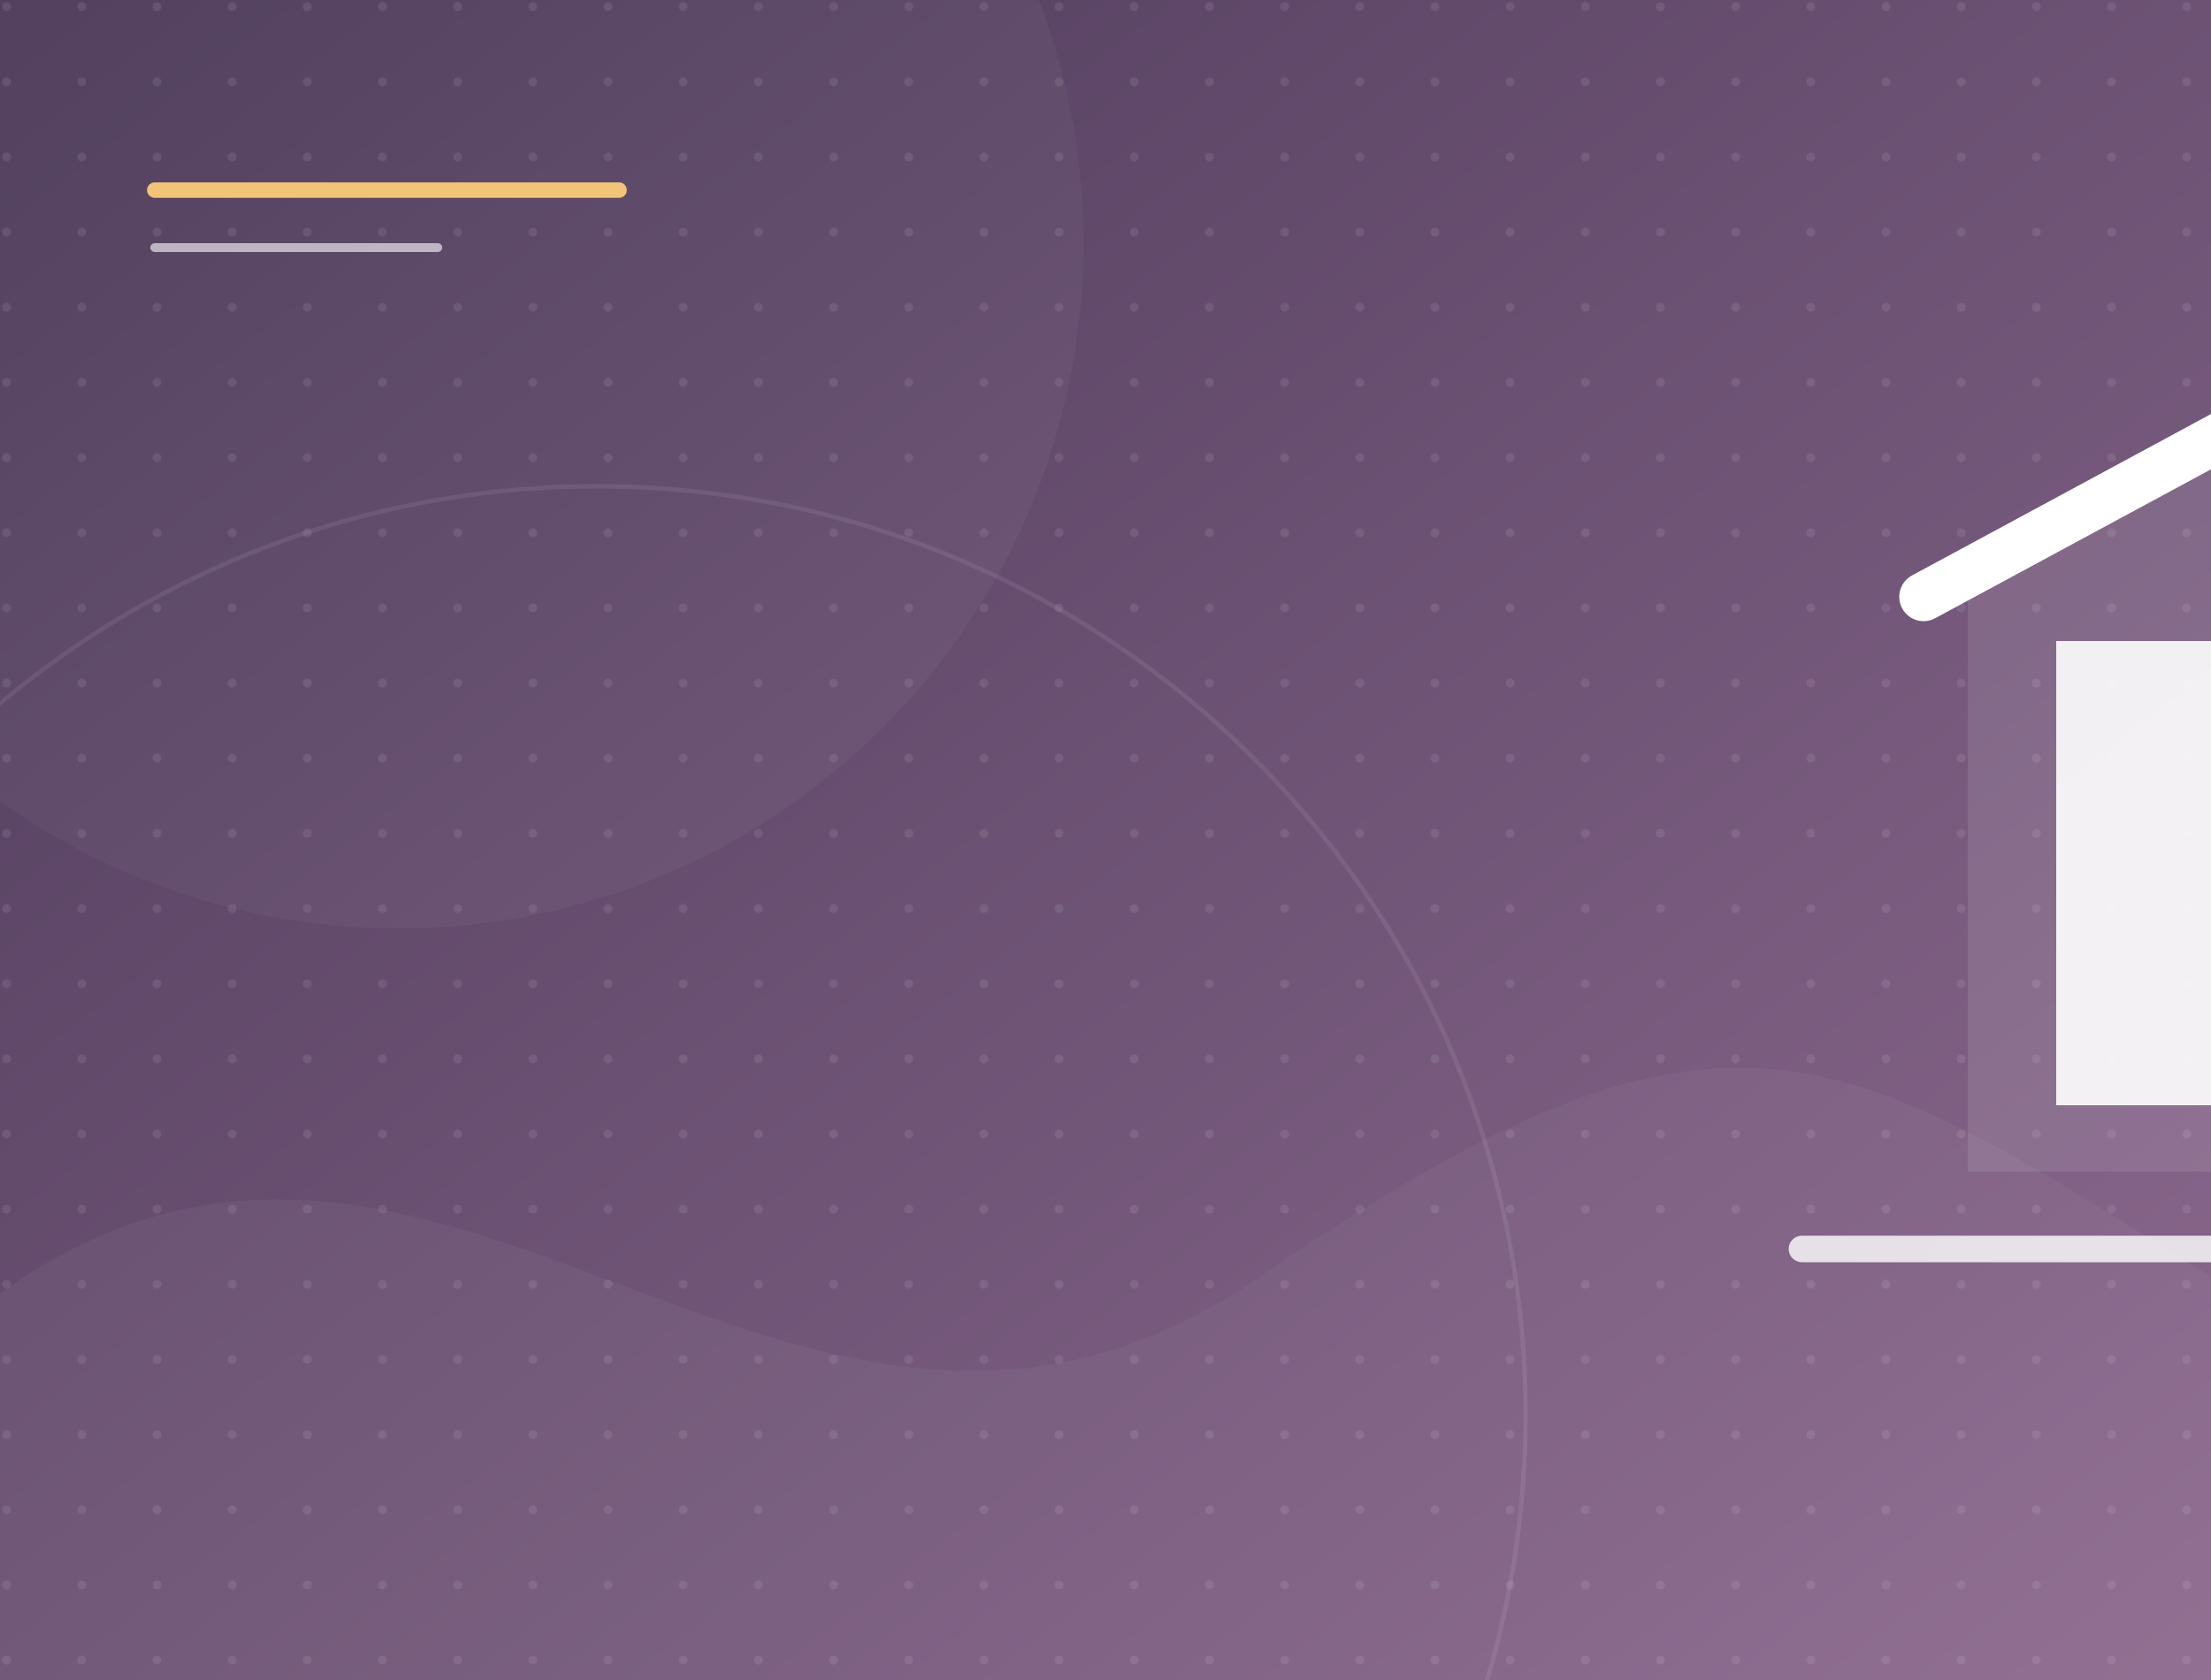
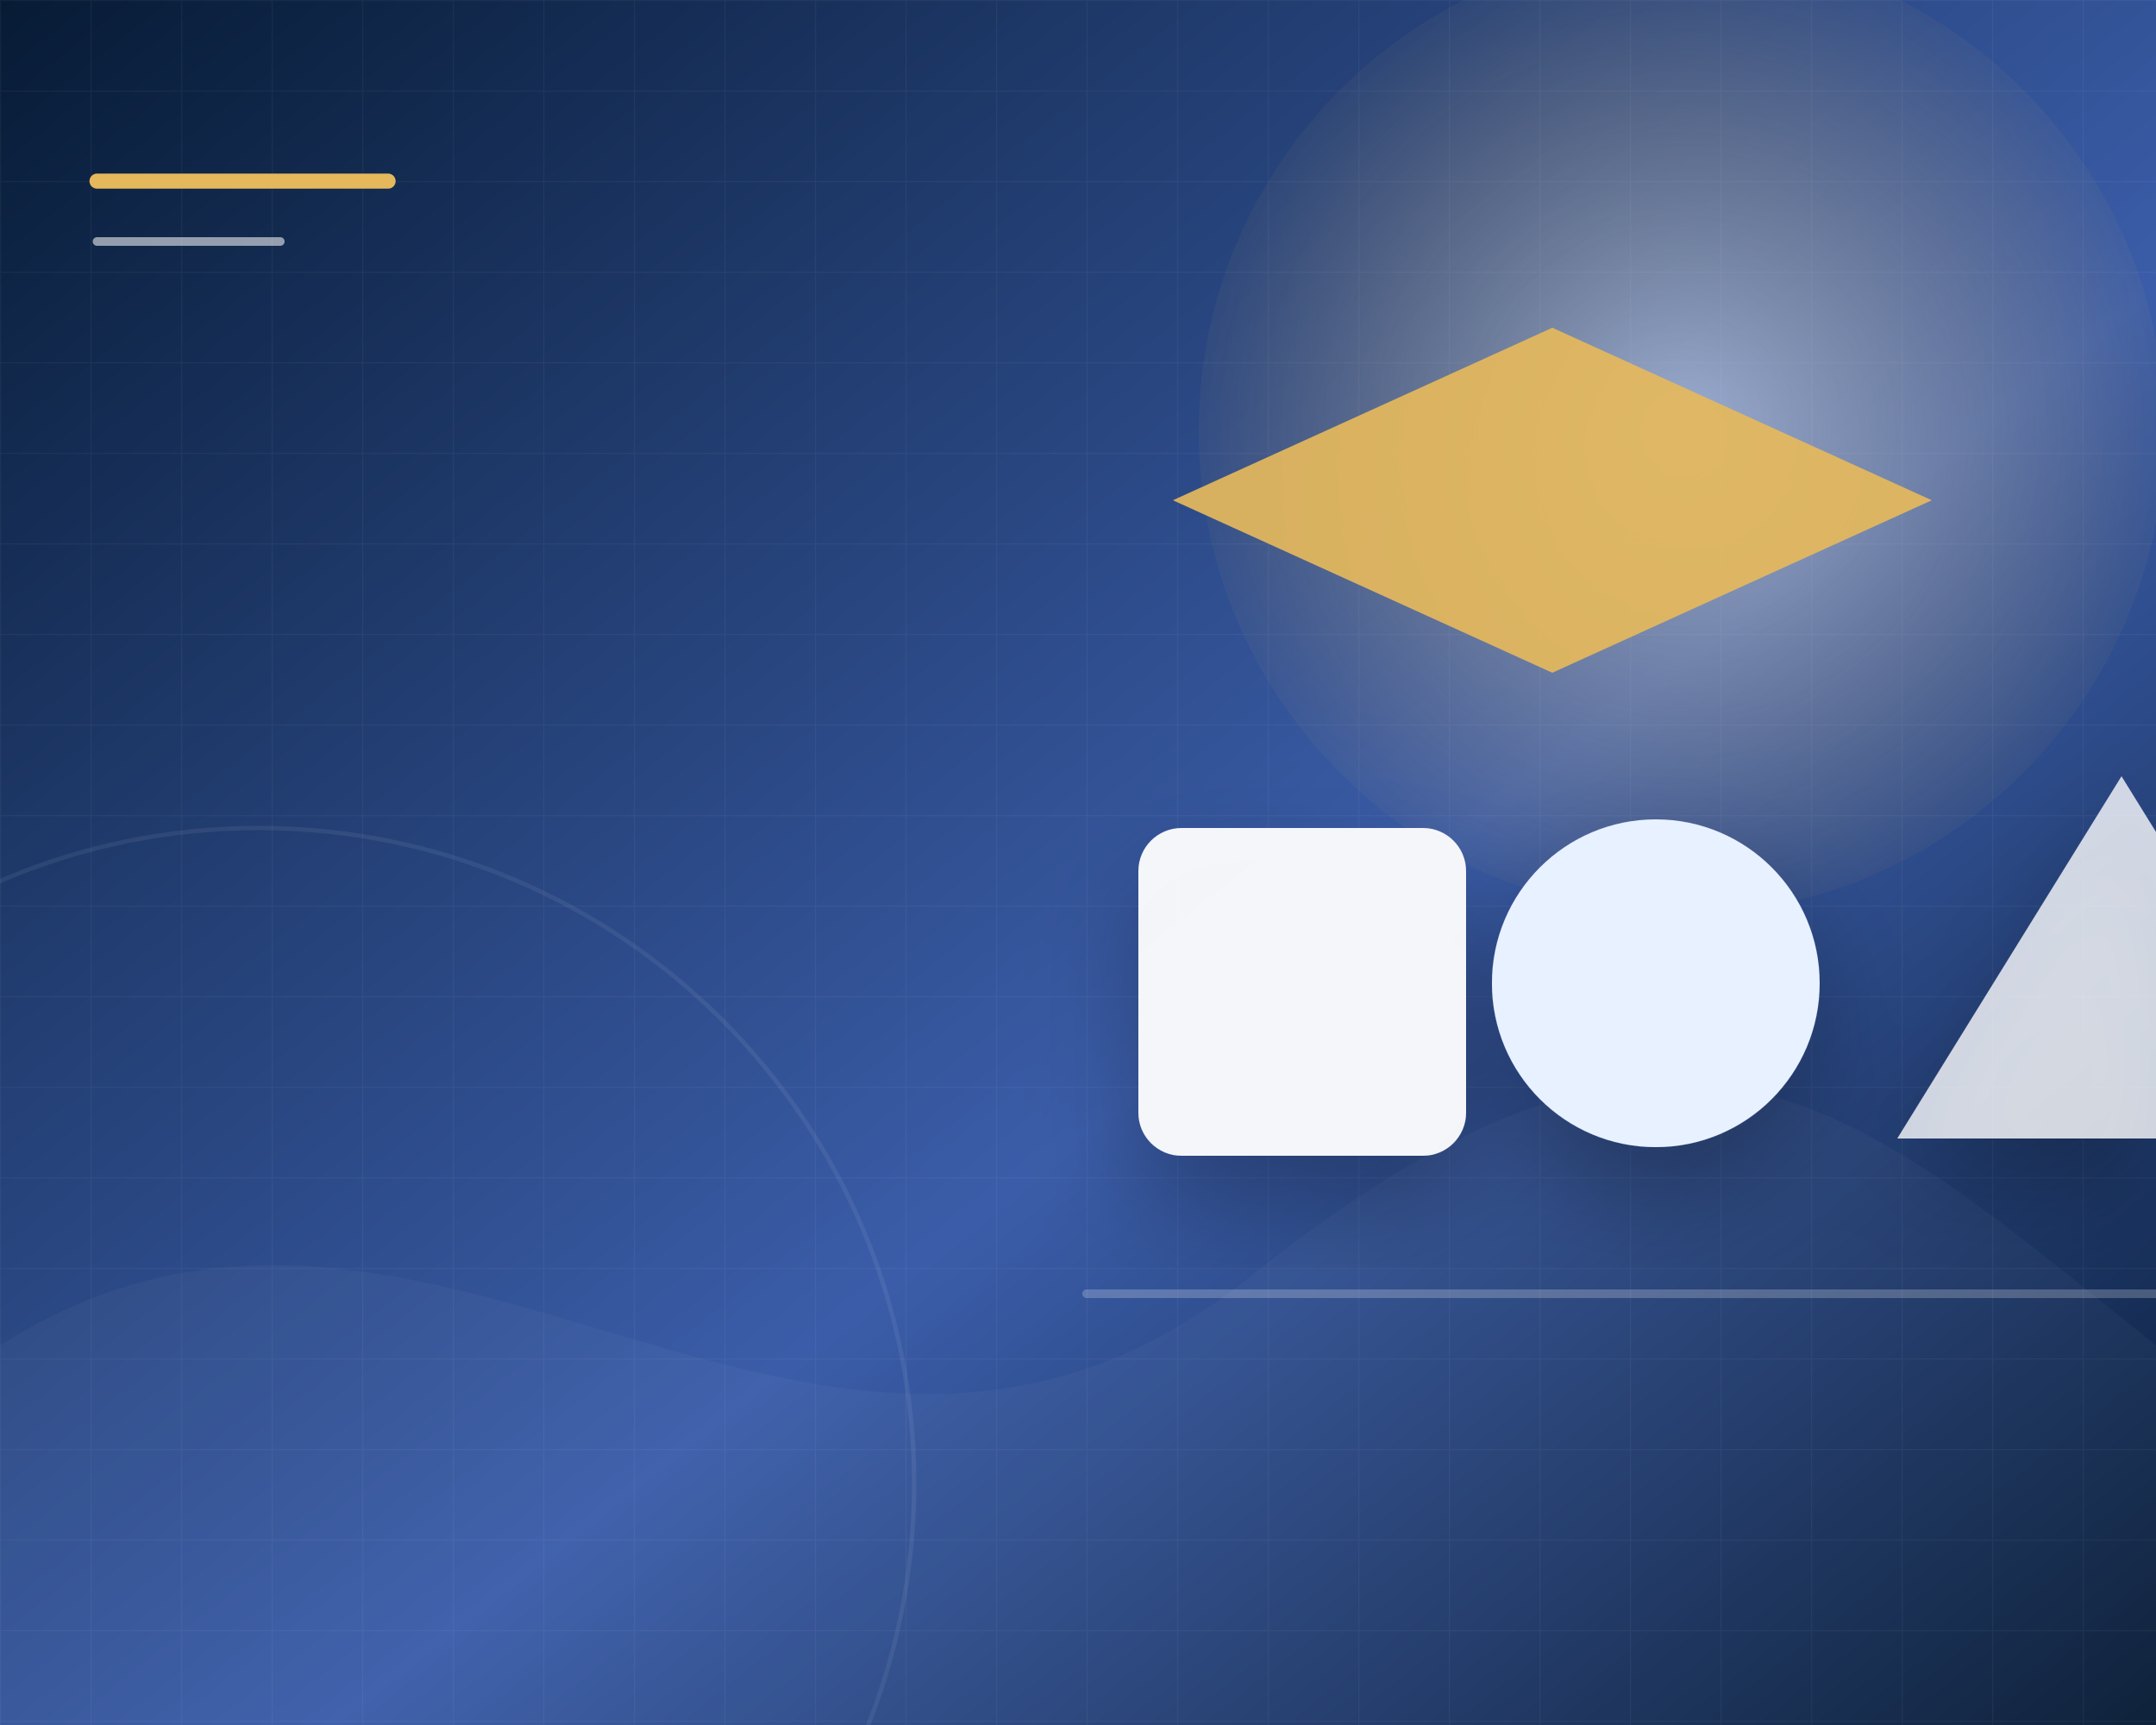
- <svg xmlns="http://www.w3.org/2000/svg" width="1000" height="760" viewBox="0 0 1000 760" role="img">
+ <svg xmlns="http://www.w3.org/2000/svg" width="1000" height="800" viewBox="0 0 1000 800" role="img" aria-labelledby="title-95b0ed06">
  <defs>
    <linearGradient id="bg95b0ed06" x1="0" y1="0" x2="1" y2="1">
-       <stop stop-color="#4c3a59" />
-       <stop offset="1" stop-color="#8d6a8f" />
+       <stop stop-color="#071b35" />
+       <stop offset=".58" stop-color="#3b5da9" />
+       <stop offset="1" stop-color="#071b35" />
    </linearGradient>
-     <linearGradient id="accent" x1="0" y1="0" x2="1" y2="1">
-       <stop stop-color="#f1c477" />
-       <stop offset="1" stop-color="#fff" />
+     <radialGradient id="glow95b0ed06" cx="50%" cy="50%" r="50%">
+       <stop stop-color="#e8f1ff" stop-opacity=".92" />
+       <stop offset="1" stop-color="#e5b85c" stop-opacity=".08" />
+     </radialGradient>
+     <linearGradient id="glass95b0ed06" x1="0" y1="0" x2="1" y2="1">
+       <stop stop-color="#fff" stop-opacity=".36" />
+       <stop offset="1" stop-color="#fff" stop-opacity=".08" />
    </linearGradient>
-     <radialGradient id="warm">
-       <stop stop-color="#ffe9d0" />
-       <stop offset="1" stop-color="#f4a95d" />
-     </radialGradient>
-     <pattern id="dots95b0ed06" width="34" height="34" patternUnits="userSpaceOnUse">
-       <circle cx="3" cy="3" r="2" fill="#fff" opacity=".09" />
+     <pattern id="grid95b0ed06" width="42" height="42" patternUnits="userSpaceOnUse">
+       <path d="M42 0H0V42" fill="none" stroke="#fff" stroke-opacity=".045" />
    </pattern>
+     <filter id="shadow95b0ed06" x="-30%" y="-30%" width="160%" height="160%">
+       <feDropShadow dx="0" dy="22" stdDeviation="24" flood-color="#000" flood-opacity=".28" />
+     </filter>
  </defs>
-   <rect width="1000" height="760" fill="url(#bg95b0ed06)" />
-   <rect width="1000" height="760" fill="url(#dots95b0ed06)" />
-   <circle cx="180" cy="110" r="310" fill="#fff" opacity=".035" />
-   <circle cx="270" cy="640" r="420" fill="none" stroke="#fff" stroke-width="2" opacity=".08" />
-   <path d="M0 585.2C200.0 440.8 360.0 722.0 570.0 577.6S830.0 471.2 1000 577.6V760H0Z" fill="#fff" opacity=".04" />
-   <path d="M890 530V265l230-115 230 115v265" fill="#fff" opacity=".1" />
-   <path d="M930 500V290h380v210" fill="#fff" opacity=".9" />
-   <path d="M1060 500V350h120v150" fill="url(#accent)" />
-   <path d="M870 270l250-135 250 135" fill="none" stroke="#fff" stroke-width="22" stroke-linecap="round" />
-   <circle cx="1120" cy="240" r="28" fill="url(#accent)" />
-   <path d="M815 565h610" stroke="#fff" stroke-width="12" stroke-linecap="round" opacity=".8" />
-   <path d="M70 86h210" stroke="#f1c477" stroke-width="7" stroke-linecap="round" />
-   <path d="M70 112h128" stroke="#fff" stroke-width="4" stroke-linecap="round" opacity=".6" />
+   <rect width="1000" height="800" fill="url(#bg95b0ed06)" />
+   <rect width="1000" height="800" fill="url(#grid95b0ed06)" />
+   <circle cx="780" cy="200" r="224" fill="url(#glow95b0ed06)" opacity=".62" />
+   <circle cx="120" cy="688" r="304" fill="none" stroke="#fff" stroke-opacity=".07" stroke-width="2" />
+   <path d="M0 624 C 200 496, 380 752, 580 592 S 860 512, 1000 624 V 800 H0Z" fill="#fff" opacity=".035" />
+   <path d="M45 84H180" stroke="#e5b85c" stroke-width="7" stroke-linecap="round" />
+   <path d="M45 112H130" stroke="#fff" stroke-opacity=".55" stroke-width="4" stroke-linecap="round" />
+   <path d="M544 232L720 152L896 232L720 312Z" fill="#e5b85c" opacity=".92" />
+   <g filter="url(#shadow95b0ed06)">
+     <rect x="528" y="384" width="152" height="152" rx="20" fill="#fff" opacity=".94" />
+     <circle cx="768" cy="456" r="76" fill="#e8f1ff" />
+     <path d="M880 528L984 360L1088 528Z" fill="#fff" opacity=".78" />
+   </g>
+   <path d="M504 600H1104" stroke="#fff" stroke-opacity=".22" stroke-width="4" stroke-linecap="round" />
</svg>
